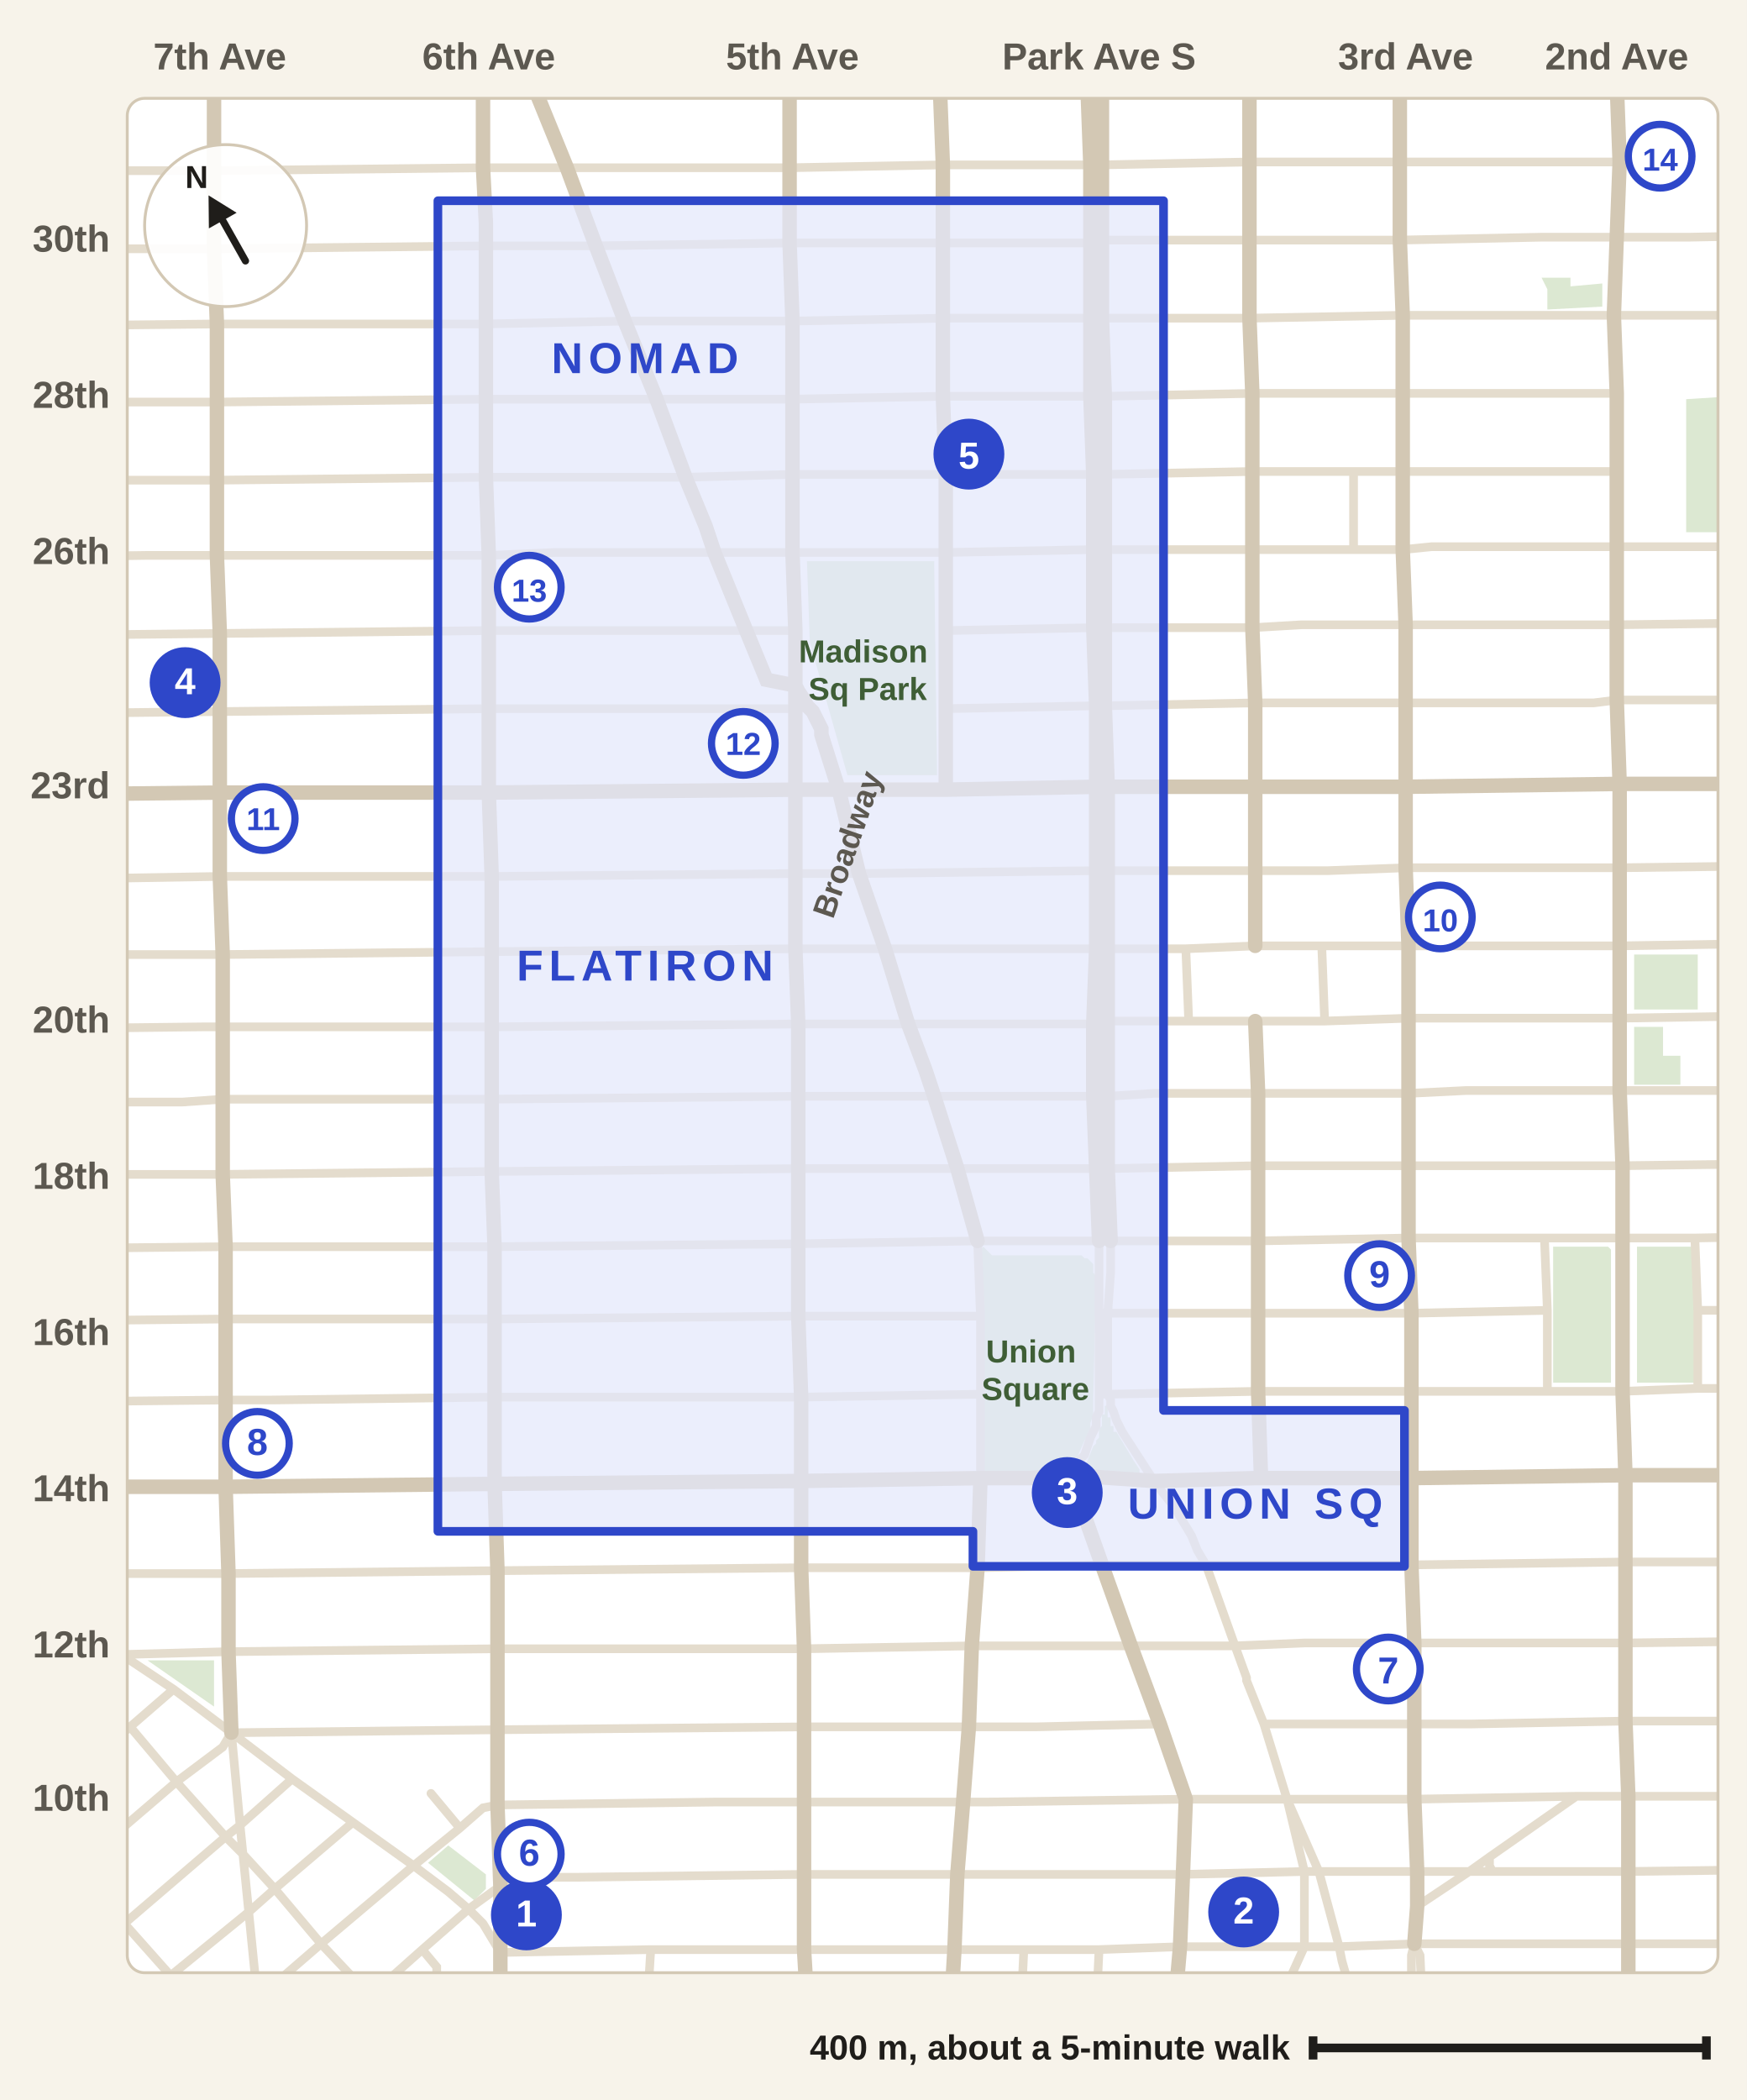
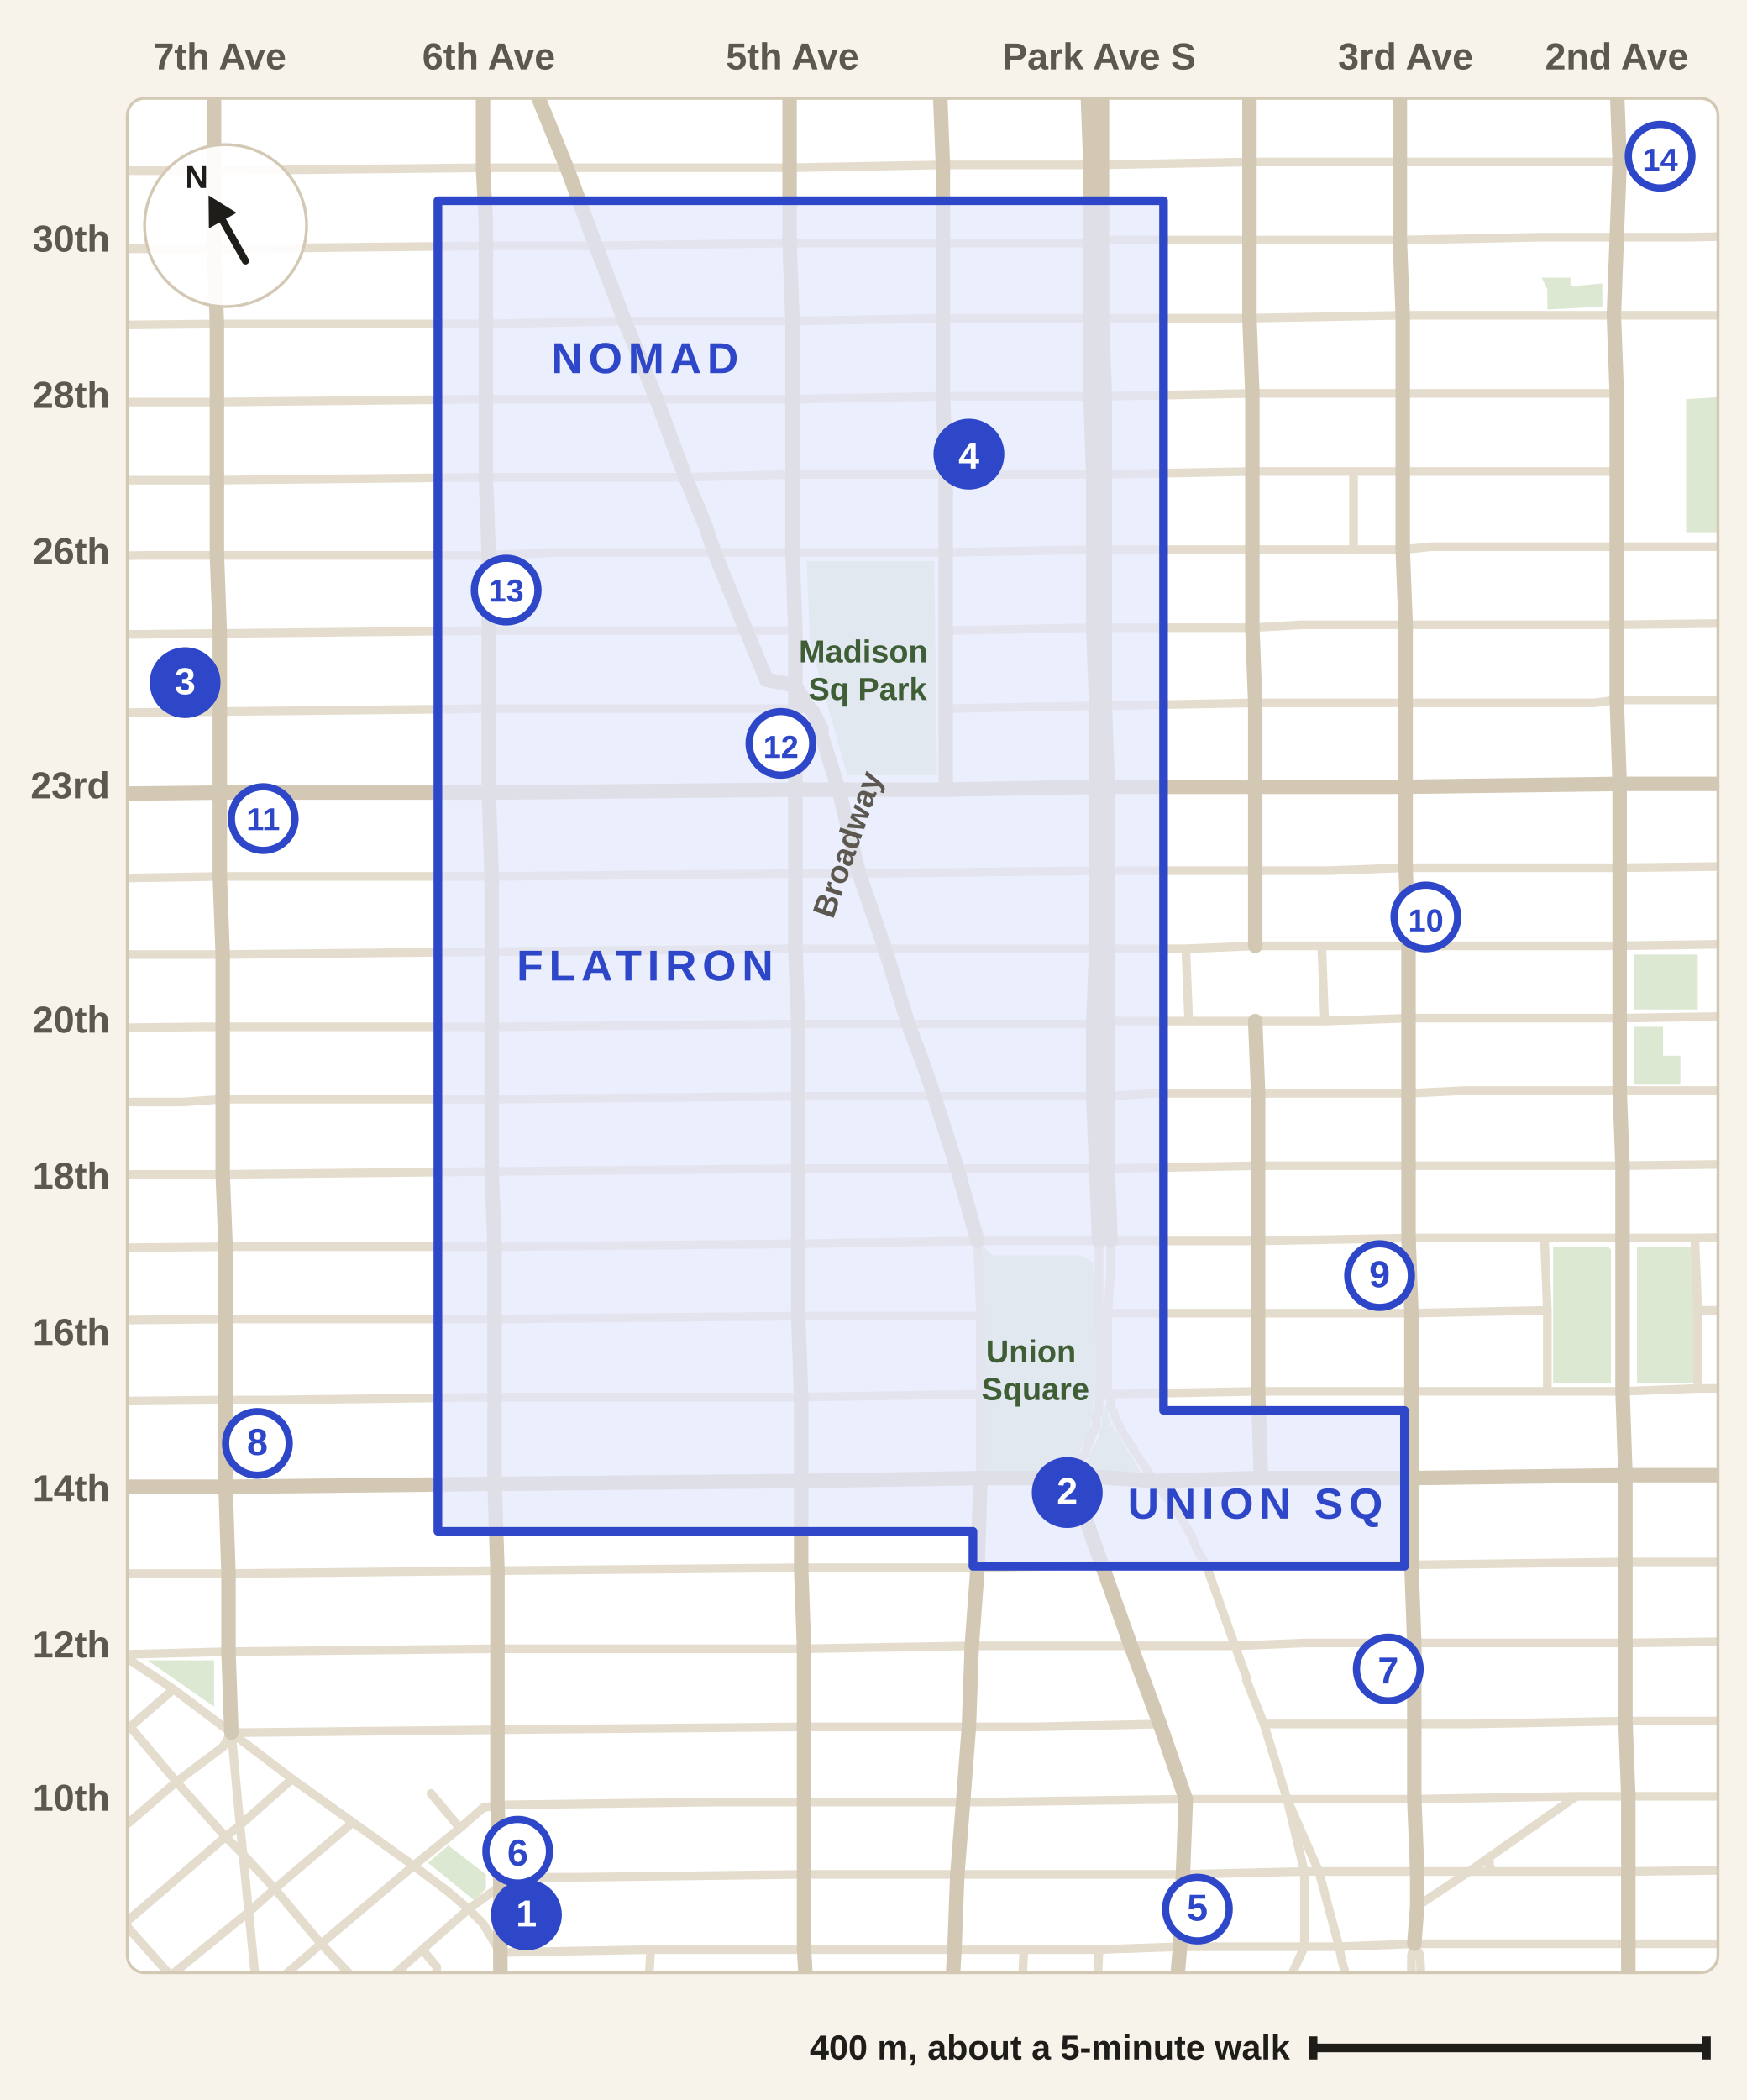
<svg xmlns="http://www.w3.org/2000/svg" viewBox="0 0 604 726" width="604" height="726" font-family="Atkinson Hyperlegible Next, Arial, Helvetica, sans-serif">
  <rect width="604" height="726" fill="#F7F3EA" />
  <clipPath id="c">
    <rect x="44" y="34" width="550" height="648" rx="6" />
  </clipPath>
  <g clip-path="url(#c)">
    <rect x="44" y="34" width="550" height="648" fill="#FFFFFF" />
    <path d="M599 137L583 138L583 184L599 184L599 137Z" fill="#DCE8D2" />
    <path d="M168 648L155 638L148 644L164 657L168 653L168 648Z" fill="#DCE8D2" />
    <path d="M587 330L565 330L565 349L587 349L587 330Z" fill="#DCE8D2" />
    <path d="M581 365L575 365L575 355L565 355L565 375L581 375L581 365Z" fill="#DCE8D2" />
    <path d="M554 106L554 98L543 99L543 97L543 96L540 96L533 96L535 100L535 107L554 106Z" fill="#DCE8D2" />
    <path d="M74 590L74 574L51 574L74 590Z" fill="#DCE8D2" />
    <path d="M323 194L279 194L280 222L293 268L324 268L323 194Z" fill="#DCE8D2" />
    <path d="M586 431L566 431L566 478L586 478L586 431Z" fill="#DCE8D2" />
    <path d="M557 478L557 478L557 478L557 477L557 432L556 431L556 431L556 431L556 431L556 431L540 431L539 431L537 431L537 431L537 431L537 431L537 431L537 432L537 478L537 478L537 478L538 478L538 478L538 478L557 478L557 478L557 478Z" fill="#DCE8D2" />
    <path d="M377 492L378 489L378 486L378 484L379 441L378 440L378 438L378 437L377 436L376 435L375 435L374 434L373 434L372 434L370 434L347 434L346 434L344 434L343 434L342 433L341 432L340 431L339 432L340 453L340 454L340 454L340 454L340 454L340 454L340 454L340 454L340 454L340 454L340 455L340 455L340 455L340 461L340 461L340 461L340 462L340 462L340 483L340 497L340 509L340 509L340 509L341 509L341 509L341 509L341 509L341 510L341 510L341 510L341 510L342 510L347 510L349 509L354 509L355 510L367 510L368 509L369 509L369 509L370 509L370 508L371 508L371 507L375 498L377 495L377 492Z" fill="#DCE8D2" />
    <path d="M394 509L394 509L394 509L394 509L394 509L394 509L394 509L394 509L394 509L394 509L394 508L394 508L394 508L394 508L394 508L394 508L394 508L394 508L394 508L394 508L392 505L386 495L386 495L385 495L385 494L385 494L385 493L384 493L384 492L384 492L384 491L384 491L384 491L384 491L384 490L383 490L383 489L383 489L383 488L383 488L383 487L383 487L383 487L383 486L382 486L382 486L382 486L382 486L382 486L382 486L382 486L382 486L382 486L382 486L382 486L382 486L382 486L382 486L382 486L382 486L382 486L382 486L382 486L382 486L382 486L382 486L382 486L382 486L382 486L382 486L382 486L382 486L382 486L382 486L382 487L382 487L382 487L382 488L382 488L382 489L381 489L381 490L381 490L381 491L381 491L381 492L381 492L381 493L381 493L380 494L380 494L380 494L380 495L380 495L380 496L380 496L380 497L379 498L379 498L379 499L379 499L378 500L376 505L375 507L375 507L375 507L375 507L375 507L375 507L375 507L375 508L375 508L375 508L375 508L375 508L375 508L375 509L375 509L375 509L375 509L375 509L375 509L375 509L376 509L376 509L376 509L376 510L376 510L376 510L392 510L394 510L394 509L394 509L394 509L394 509Z" fill="#DCE8D2" />
    <path d="M273 4L215 5L175 5M224 690L251 690M563 699L642 698M435 403L487 403M563 647L641 646M175 5L168 4M377 57L379 57L381 57M376 742L378 717M330 674L354 674M278 674L330 674M278 674L225 674M456 647L445 622M434 301L459 301L486 300M427 569L417 541M434 327L410 328M24 713L-8 741M327 218L378 217M378 717L380 674M432 30L484 29M274 111L326 110M560 327L622 326L638 326M78 635L43 665M168 138L75 139M159 632L143 645M445 622L437 596M122 630L95 653M380 482L380 479L380 454M490 659L508 647M377 110L379 110L381 110M563 621L641 621M273 31L185 31M534 428L535 453M111 672L95 653M378 4L380 4M43 665L19 685L19 685L8 695M377 137L379 137L382 137M378 354L381 353L383 353M440 773L442 738L443 726L446 684M275 218L258 218M451 673L451 647M76 702L59 683M225 674L173 675M451 647L456 647M558 109L591 109L599 109L615 109L636 108M484 3L558 3M380 429L382 429L384 429M101 615L80 599M9 627L-7 606M410 622L445 622M325 31L376 30M275 302L170 303M326 57L377 57M274 164L237 165M24 713L8 695M470 647L490 647M143 645L122 630M84 641L83 631M378 190L380 190L382 190M489 672L563 672M410 328L411 353M382 164L433 163M383 379L399 378L435 378M95 653L86 661M276 455L339 455M169 192L75 192M378 164L380 164L382 164M78 484L-15 485M78 635L61 616M350 741L352 715M383 328L396 328L410 328M485 163L523 163L526 163L533 163L539 163L545 163L559 163M237 165L168 165M435 429L487 428M560 352L622 351L639 352M80 599L77 604L61 616M79 571L42 572M60 584L45 597M170 380L77 380M227 138L168 138M458 353L487 352M559 82L582 82L584 82L636 81M534 428L537 428L561 428M488 541L562 540M78 456L-15 457M331 404L379 404M171 431L101 431L99 431L78 431M278 570L336 569M41 732L24 713M384 429L435 429M432 83L484 83M484 83L533 82L540 82L559 82M379 301L381 301L383 301M383 482L435 481M77 355L71 355L70 355L-16 356M274 191L247 191M138 702L119 701M383 482L383 479L383 454M42 572L27 561M562 540L640 540M26 646L9 627M432 56L484 56M143 645L111 672M487 428L507 428L512 428L534 428M279 711L223 707M276 404L170 405M26 646L-10 676M80 599L60 584M545 621L563 621M326 110L377 110M379 404L381 404L383 404M171 456L78 456M75 112L-18 113M119 701L128 690M380 454L380 441L380 429M327 164L378 164M128 690L111 672M276 404L331 404M151 703L151 680L146 674M168 165L75 166M224 690L225 674M269 245L184 245L169 245M275 328L306 328M485 136L515 136L521 136L524 136L526 136L533 136L559 136M276 354L295 354L302 354L314 354M277 542L172 543M563 672L641 672M76 246L-12 247L-17 247M464 678L463 673M258 218L169 218M89 691L86 661M279 691L329 691M77 330L8 330L4 330L-16 331M560 377L580 377L582 377L639 377M457 327L447 327L444 327L434 327M490 709L492 707L492 699M75 192L51 192L-18 193M276 379L323 379M94 737L92 719M508 699L563 699M470 699L464 678M508 647L515 642M485 190L495 189L536 189L541 189L559 189M560 300L638 299M609 242L637 242M376 30L378 30M326 84L377 84M74 59L-19 59M391 569L427 569M468 190L485 190M431 3L484 3M327 245L379 244M468 163L485 163M515 642L545 621M381 6L378 4M339 511L339 482M128 690L115 701L95 717L92 719M602 189L602 162M382 217L433 217M433 190L447 190L468 190M486 300L560 300M435 481L488 481M382 244L434 243M167 31L74 32M437 596L431 581L431 580L427 569M278 623L299 623L333 623M559 242L590 242L609 242M172 543L79 544M378 495L379 493L379 490L380 488M380 488L380 486L380 484L380 482M76 303L16 304L14 304L-17 304M223 707L221 734M170 355L112 355L110 355L77 355M274 138L227 138M27 561L-19 587M602 162L602 136M488 699L488 676L489 672M377 84L379 84L381 83M477 721L470 699M380 482L383 482M411 353L434 353M339 455L338 429M273 31L325 31M486 216L559 216M558 3L572 3L635 2M327 191L378 190M169 218L76 219M477 721L478 722L480 723L481 724L483 724M278 597L172 598M273 58L326 57M277 483L205 483L188 483L171 483M490 647L508 647M59 683L43 665M170 405L77 406M489 622L545 621M378 30L381 30M382 137L433 136M383 301L393 301L434 301M488 454L535 453M383 454L384 440L384 429M172 598L83 599L80 599M333 623L341 623L410 622M379 328L381 328L383 328M383 454L435 454M60 584L42 572M587 453L639 453M509 724L508 699M276 354L170 355M325 739L327 714M277 542L338 542M487 352L507 352L560 352M59 683L24 713M562 568L640 567M278 570L208 570L198 570M9 627L-26 657M185 31L167 31M247 191L192 191L169 192M42 572L-7 606M435 454L488 454M274 111L216 111M171 483L94 484L78 484M326 137L377 137M331 648L409 648M77 406L-16 406M170 303L76 303M43 665L26 646M278 623L247 623L172 624M457 327L487 327M325 4L375 4M352 715L327 714M458 353L457 327M435 378L487 378M456 647L470 647M89 691L76 702M380 454L381 454L383 454M76 219L-18 220M168 4L74 6M432 110L485 109M75 139L-18 139M433 136L485 136M381 30L432 30M485 109L558 109M216 111L168 112M417 541L414 536L412 531L409 526M409 526L406 521L402 516L399 512M198 570L172 570M102 725L92 719M172 624L167 625L159 632M339 482L339 455M159 632L149 620M378 379L381 379L383 379M111 672L89 691M170 329L77 330M86 661L59 683M408 673L451 673M335 597L357 597L358 597L401 596M146 674L128 690M45 597L9 627M487 378L507 377L560 377M168 85L74 86M162 660L146 674M162 660L155 654L143 645M168 112L75 112M77 380L63 381L58 381L-16 381M273 58L196 58M381 110L432 110M338 429L380 429M380 674L408 673M338 542L381 541M508 647L516 647M559 216L637 215M405 719L378 717M446 684L451 673M463 673L489 672M406 696L446 684M336 569L391 569M451 647L445 622M486 243L501 243L514 243L548 243L551 243L559 242M484 29L544 29L549 29L559 29M92 719L76 702M354 674L380 674M323 379L378 379M273 84L206 85M378 717L352 715M380 4L431 3M101 615L83 631M468 176L468 163M492 699L491 676L489 672M561 403L639 402M172 570L79 571M138 702L128 690M74 6L19 6L9 6L-19 6M559 189L584 189L602 189M83 631L80 599M74 86L-19 86M381 541L417 541M273 84L326 84M487 403L561 403M276 379L170 380M167 58L74 59M378 217L380 217L382 217M278 597L296 597L335 597M102 725L119 701M61 616L26 646M8 695L-18 716M274 164L288 164M75 166L56 166L50 166L-2 166L-18 166M489 596L509 596L562 595M95 653L84 641M352 715L354 674M274 138L326 137M490 699L492 699M434 353L458 353M276 430L338 429M61 616L45 597M409 648L451 647M8 695L-10 676M84 641L78 635M167 665L162 660M86 661L84 641M487 327L560 327M490 724L490 709M151 703L138 702M288 164L327 164M562 595L590 595L596 595L641 595M437 596L489 596M561 481L587 480M275 245L269 245M76 702L54 721L51 723L41 732M173 675L167 665M451 673L463 673M535 453L535 481M381 57L432 56M223 707L224 690M278 648L331 648M327 714L279 711M314 354L378 354M602 136L611 136L615 136M169 245L76 246M381 83L432 83M273 4L325 4M489 568L510 568L562 568M490 709L488 708L488 699M586 428L639 427M297 302L379 301M492 699L508 699M275 328L170 329M275 302L297 302M445 622L489 622M561 428L586 428M468 190L468 176M433 163L468 163M83 631L78 635M276 430L171 431M463 673L456 647M587 480L639 480M276 455L171 456M516 647L515 645L515 644L515 643L515 642M122 630L101 615M306 328L379 328M587 480L587 453M427 569L451 568L463 568L489 568M434 243L472 243L486 243M383 404L435 403M382 190L433 190M587 453L586 428M602 189L637 188M484 56L560 56M274 191L327 191M379 244L380 244L382 244M516 647L563 647M78 431L-16 432M370 510L372 508L373 505L375 503M375 503L376 500L377 497L378 495M196 58L167 58M417 541L450 541L468 541L488 541M92 719L59 748M383 353L396 353L399 353L411 353M277 483L339 482M615 136L636 135M388 495L387 493L386 491L385 488M385 488L384 486L384 484L383 482M173 704L151 703M223 707L173 704M7 545L-10 555L-19 560M399 512L388 495M79 544L9 544L7 545M7 545L3 542L-15 529M27 561L7 545M173 652L162 660M278 648L199 649L189 649L176 649L173 652M535 481L561 481M92 719L89 691M488 481L505 481L510 481L514 481L516 481L535 481M206 85L168 85M433 217L450 216L461 216L469 216L486 216" fill="none" stroke="#E4DCCD" stroke-width="3" stroke-linecap="round" />
    <path d="M486 243L486 216M206 85L196 58M276 354L275 328M406 696L408 673M370 510L399 512M560 352L560 327M74 32L74 6M170 329L170 303M314 354L306 328M338 429L331 404M432 83L432 56M168 165L168 138M170 380L170 355M76 274L76 246M560 377L560 352M563 699L563 672M171 456L171 431M173 675L173 652M169 245L169 230L169 218M560 271L559 242M323 379L320 370L314 354M277 512L277 483M278 674L278 648M74 86L74 59M564 724L563 699M275 302L275 273M336 569L338 542M275 237L275 218M171 483L171 456M562 540L562 510M173 652L172 624M278 570L277 542M487 403L487 378M381 110L381 83M560 327L560 300M405 719L406 696M562 510L561 481M561 403L560 377M169 192L168 165M331 404L323 379M561 428L561 403M378 354L379 328M274 138L274 111M488 481L488 454M171 513L78 514M380 429L379 404M485 190L485 163M391 569L381 541M488 511L562 510M375 4L375 -25M379 301L379 272M436 511L475 511L488 511M168 4L168 -11M78 514L-15 514M433 190L433 185L433 163M275 257L275 245M169 274L169 245M330 674L331 648M559 189L559 163M273 4L272 -25M329 691L330 674M378 379L378 354M167 31L168 4M489 596L489 568M487 428L487 403M76 219L75 192M381 6L380 4M77 330L76 303M290 273L316 273L327 273M436 511L435 481M277 512L339 511M383 379L383 353M327 218L327 191M75 166L75 139M172 570L172 543M379 272L379 244M326 110L326 84M275 245L275 237M383 353L383 328M383 328L383 312L383 301M562 595L562 568M327 714L329 691M382 190L382 164M277 512L171 513M274 191L274 164M489 672L490 659M79 571L79 544M563 647L563 621M408 673L409 648M76 303L76 274M433 163L433 136M377 84L377 57M339 511L356 511L370 510M74 6L74 -23M432 30L431 3M379 404L378 379M275 273L282 273M558 3L557 -26M560 271L637 271M432 56L432 30M196 58L185 31M485 136L485 109M379 272L381 272L383 272M168 112L168 85M434 272L458 272L486 272M559 29L558 3M325 4L325 -25M274 111L273 84M433 136L432 110M486 272L486 243M382 217L382 190M383 272L382 244M377 57L376 30M559 242L559 216M327 164L326 137M327 191L327 164M338 542L339 511M275 273L169 274M297 302L290 273M435 454L435 429M487 327L486 300M282 273L290 273M431 3L431 -26M560 300L560 271M74 59L74 32M170 355L170 343L170 329M171 513L171 483M486 272L560 271M279 711L279 691M485 109L484 83M486 216L485 190M377 110L377 84M378 164L377 137M276 379L276 354M325 31L325 4M381 57L381 30M558 109L559 82M489 568L488 541M78 456L78 431M79 544L78 514M378 4L378 -25M489 622L489 596M275 218L274 191M559 82L560 56M76 246L76 233L76 219M75 112L74 86M171 431L170 405M276 455L276 430M487 352L487 344L487 341L487 327M168 85L168 77L167 58M562 568L562 558L562 540M484 3L484 -26M170 405L170 380M185 31L175 5M237 165L227 138M326 84L326 57M378 190L378 164M275 328L275 302M383 272L434 272M169 218L169 192M278 623L278 597M563 672L563 647M278 648L278 623M276 404L276 379M170 303L169 274M172 598L172 570M77 355L77 330M276 430L276 412L276 410L276 404M380 4L381 -25M562 510L607 510L610 510L618 510L626 510L640 510M172 613L172 598M485 163L485 136M172 543L171 513M227 138L216 111M382 244L382 217M484 83L484 56M216 111L206 85M278 597L278 570M434 243L433 217M399 512L434 511L436 511M561 481L561 428M484 29L484 3M488 541L488 511M167 58L167 31M563 621L562 595M484 56L484 29M306 328L297 302M279 691L278 674M434 301L434 272M381 541L370 510M488 454L487 428M327 273L327 262L327 245M333 623L335 597M275 237L265 235L258 218M486 300L486 272M432 110L432 83M559 136L558 109M75 139L75 112M78 431L77 406M384 429L383 404M378 217L378 190M78 484L78 456M383 301L383 272M381 83L381 57M382 137L381 110M381 30L381 6M258 218L247 191M77 406L77 380M247 191L244 182L237 165M490 647L489 622M435 378L434 353M75 192L75 166M331 648L333 623M487 378L487 352M379 328L379 312L379 301M335 597L336 569M377 137L377 110M172 624L172 613M327 273L379 272M434 272L434 243M404 744L404 737L405 719M375 6L375 4M277 483L276 455M77 380L77 355M559 216L559 189M490 659L490 647M409 648L410 622M80 599L79 571M290 273L284 254M284 254L284 252L283 250L282 248L281 246L279 244M279 244L278 242L276 239L275 237M560 56L559 29M410 622L401 596M435 481L435 454M488 511L488 481M273 31L273 4M326 137L326 110M376 30L375 6M273 58L273 31M379 244L378 217M168 138L168 112M382 164L382 137M401 596L391 569M274 164L274 138M435 403L435 378M273 84L273 58M327 245L327 218M383 404L383 379M169 274L76 274M433 217L433 190M277 542L277 512M326 57L325 31M76 274L-17 275M435 429L435 403M275 273L275 257M434 327L434 301M559 163L559 136M173 704L173 686L173 675M78 514L78 499L78 498L78 484M173 731L173 704" fill="none" stroke="#D3C8B4" stroke-width="5" stroke-linecap="round" />
    <path d="M151.4 529.4L336.4 529.4L336.4 541.5L485.6 541.5L485.6 487.6L402.3 487.6L402.3 69.4L151.4 69.4L151.4 529.4Z" fill="#E3E8FB" fill-opacity="0.72" stroke="#2E47C9" stroke-width="3" stroke-linejoin="round" />
    <text x="223" y="129" font-size="15" font-weight="700" fill="#2E47C9" text-anchor="middle" letter-spacing="2">NOMAD</text>
    <text x="223" y="339" font-size="15" font-weight="700" fill="#2E47C9" text-anchor="middle" letter-spacing="2">FLATIRON</text>
    <text x="434" y="525" font-size="15" font-weight="700" fill="#2E47C9" text-anchor="middle" letter-spacing="2">UNION SQ</text>
    <text x="300" y="229" font-size="11" font-weight="700" fill="#3F5E36" text-anchor="middle">
      <tspan x="300">Madison</tspan>
      <tspan x="300" dy="13">Sq Park</tspan>
    </text>
    <text x="358" y="471" font-size="11" font-weight="700" fill="#3F5E36" text-anchor="middle">
      <tspan x="358">Union</tspan>
      <tspan x="358" dy="13">Square</tspan>
    </text>
    <text x="288" y="318" font-size="11" font-weight="700" fill="#5C5850" transform="rotate(-71 288 318)">Broadway</text>
  </g>
  <rect x="44" y="34" width="550" height="648" rx="6" fill="none" stroke="#D3C8B4" />
  <text x="76" y="24" font-size="13" font-weight="700" fill="#5C5850" text-anchor="middle">7th Ave</text>
  <text x="169" y="24" font-size="13" font-weight="700" fill="#5C5850" text-anchor="middle">6th Ave</text>
  <text x="274" y="24" font-size="13" font-weight="700" fill="#5C5850" text-anchor="middle">5th Ave</text>
  <text x="380" y="24" font-size="13" font-weight="700" fill="#5C5850" text-anchor="middle">Park Ave S</text>
  <text x="486" y="24" font-size="13" font-weight="700" fill="#5C5850" text-anchor="middle">3rd Ave</text>
  <text x="559" y="24" font-size="13" font-weight="700" fill="#5C5850" text-anchor="middle">2nd Ave</text>
  <text x="38" y="626" font-size="13" font-weight="700" fill="#5C5850" text-anchor="end">10th</text>
  <text x="38" y="573" font-size="13" font-weight="700" fill="#5C5850" text-anchor="end">12th</text>
  <text x="38" y="519" font-size="13" font-weight="700" fill="#5C5850" text-anchor="end">14th</text>
  <text x="38" y="465" font-size="13" font-weight="700" fill="#5C5850" text-anchor="end">16th</text>
  <text x="38" y="411" font-size="13" font-weight="700" fill="#5C5850" text-anchor="end">18th</text>
  <text x="38" y="357" font-size="13" font-weight="700" fill="#5C5850" text-anchor="end">20th</text>
  <text x="38" y="276" font-size="13" font-weight="700" fill="#5C5850" text-anchor="end">23rd</text>
  <text x="38" y="195" font-size="13" font-weight="700" fill="#5C5850" text-anchor="end">26th</text>
  <text x="38" y="141" font-size="13" font-weight="700" fill="#5C5850" text-anchor="end">28th</text>
  <text x="38" y="87" font-size="13" font-weight="700" fill="#5C5850" text-anchor="end">30th</text>
  <circle cx="182" cy="662" r="11" fill="#2E47C9" stroke="#2E47C9" stroke-width="2.5" />
  <text x="182" y="666" font-size="13" font-weight="700" fill="#FFFFFF" text-anchor="middle">1</text>
-   <circle cx="430" cy="661" r="11" fill="#2E47C9" stroke="#2E47C9" stroke-width="2.5" />
-   <text x="430" y="665" font-size="13" font-weight="700" fill="#FFFFFF" text-anchor="middle">2</text>
  <circle cx="369" cy="516" r="11" fill="#2E47C9" stroke="#2E47C9" stroke-width="2.5" />
-   <text x="369" y="520" font-size="13" font-weight="700" fill="#FFFFFF" text-anchor="middle">3</text>
+   <text x="369" y="520" font-size="13" font-weight="700" fill="#FFFFFF" text-anchor="middle">2</text>
  <circle cx="64" cy="236" r="11" fill="#2E47C9" stroke="#2E47C9" stroke-width="2.5" />
-   <text x="64" y="240" font-size="13" font-weight="700" fill="#FFFFFF" text-anchor="middle">4</text>
+   <text x="64" y="240" font-size="13" font-weight="700" fill="#FFFFFF" text-anchor="middle">3</text>
  <circle cx="335" cy="157" r="11" fill="#2E47C9" stroke="#2E47C9" stroke-width="2.5" />
-   <text x="335" y="162" font-size="13" font-weight="700" fill="#FFFFFF" text-anchor="middle">5</text>
-   <circle cx="183" cy="641" r="11" fill="#FFFFFF" stroke="#2E47C9" stroke-width="2.5" />
-   <text x="183" y="645" font-size="13" font-weight="700" fill="#2E47C9" text-anchor="middle">6</text>
+   <text x="335" y="162" font-size="13" font-weight="700" fill="#FFFFFF" text-anchor="middle">4</text>
+   <circle cx="414" cy="660" r="11" fill="#FFFFFF" stroke="#2E47C9" stroke-width="2.5" />
+   <text x="414" y="664" font-size="13" font-weight="700" fill="#2E47C9" text-anchor="middle">5</text>
+   <circle cx="179" cy="640" r="11" fill="#FFFFFF" stroke="#2E47C9" stroke-width="2.5" />
+   <text x="179" y="645" font-size="13" font-weight="700" fill="#2E47C9" text-anchor="middle">6</text>
  <circle cx="480" cy="577" r="11" fill="#FFFFFF" stroke="#2E47C9" stroke-width="2.5" />
  <text x="480" y="582" font-size="13" font-weight="700" fill="#2E47C9" text-anchor="middle">7</text>
  <circle cx="89" cy="499" r="11" fill="#FFFFFF" stroke="#2E47C9" stroke-width="2.5" />
  <text x="89" y="503" font-size="13" font-weight="700" fill="#2E47C9" text-anchor="middle">8</text>
  <circle cx="477" cy="441" r="11" fill="#FFFFFF" stroke="#2E47C9" stroke-width="2.5" />
  <text x="477" y="445" font-size="13" font-weight="700" fill="#2E47C9" text-anchor="middle">9</text>
-   <circle cx="498" cy="317" r="11" fill="#FFFFFF" stroke="#2E47C9" stroke-width="2.5" />
-   <text x="498" y="322" font-size="11" font-weight="700" fill="#2E47C9" text-anchor="middle">10</text>
+   <circle cx="493" cy="317" r="11" fill="#FFFFFF" stroke="#2E47C9" stroke-width="2.5" />
+   <text x="493" y="322" font-size="11" font-weight="700" fill="#2E47C9" text-anchor="middle">10</text>
  <circle cx="91" cy="283" r="11" fill="#FFFFFF" stroke="#2E47C9" stroke-width="2.5" />
  <text x="91" y="287" font-size="11" font-weight="700" fill="#2E47C9" text-anchor="middle">11</text>
-   <circle cx="257" cy="257" r="11" fill="#FFFFFF" stroke="#2E47C9" stroke-width="2.5" />
-   <text x="257" y="261" font-size="11" font-weight="700" fill="#2E47C9" text-anchor="middle">12</text>
-   <circle cx="183" cy="203" r="11" fill="#FFFFFF" stroke="#2E47C9" stroke-width="2.5" />
-   <text x="183" y="208" font-size="11" font-weight="700" fill="#2E47C9" text-anchor="middle">13</text>
+   <circle cx="270" cy="257" r="11" fill="#FFFFFF" stroke="#2E47C9" stroke-width="2.5" />
+   <text x="270" y="262" font-size="11" font-weight="700" fill="#2E47C9" text-anchor="middle">12</text>
+   <circle cx="175" cy="204" r="11" fill="#FFFFFF" stroke="#2E47C9" stroke-width="2.5" />
+   <text x="175" y="208" font-size="11" font-weight="700" fill="#2E47C9" text-anchor="middle">13</text>
  <circle cx="574" cy="54" r="11" fill="#FFFFFF" stroke="#2E47C9" stroke-width="2.5" />
  <text x="574" y="59" font-size="11" font-weight="700" fill="#2E47C9" text-anchor="middle">14</text>
  <circle cx="78" cy="78" r="28" fill="#FFFFFF" fill-opacity="0.92" stroke="#D3C8B4" />
  <g transform="translate(78 78) rotate(-29.4)">
    <path d="M0 14 V-3" stroke="#1F1D1A" stroke-width="2.5" stroke-linecap="round" />
    <path d="M0 -12 L5.5 -2 L-5.5 -2 Z" fill="#1F1D1A" />
  </g>
  <text x="68" y="65" font-size="11" font-weight="700" fill="#1F1D1A" text-anchor="middle">N</text>
  <path d="M454 708 h136 M454 712 v-8 M590 712 v-8" stroke="#1F1D1A" stroke-width="3" fill="none" />
  <text x="446" y="712" font-size="12" font-weight="700" fill="#1F1D1A" text-anchor="end">400 m, about a 5-minute walk</text>
</svg>
